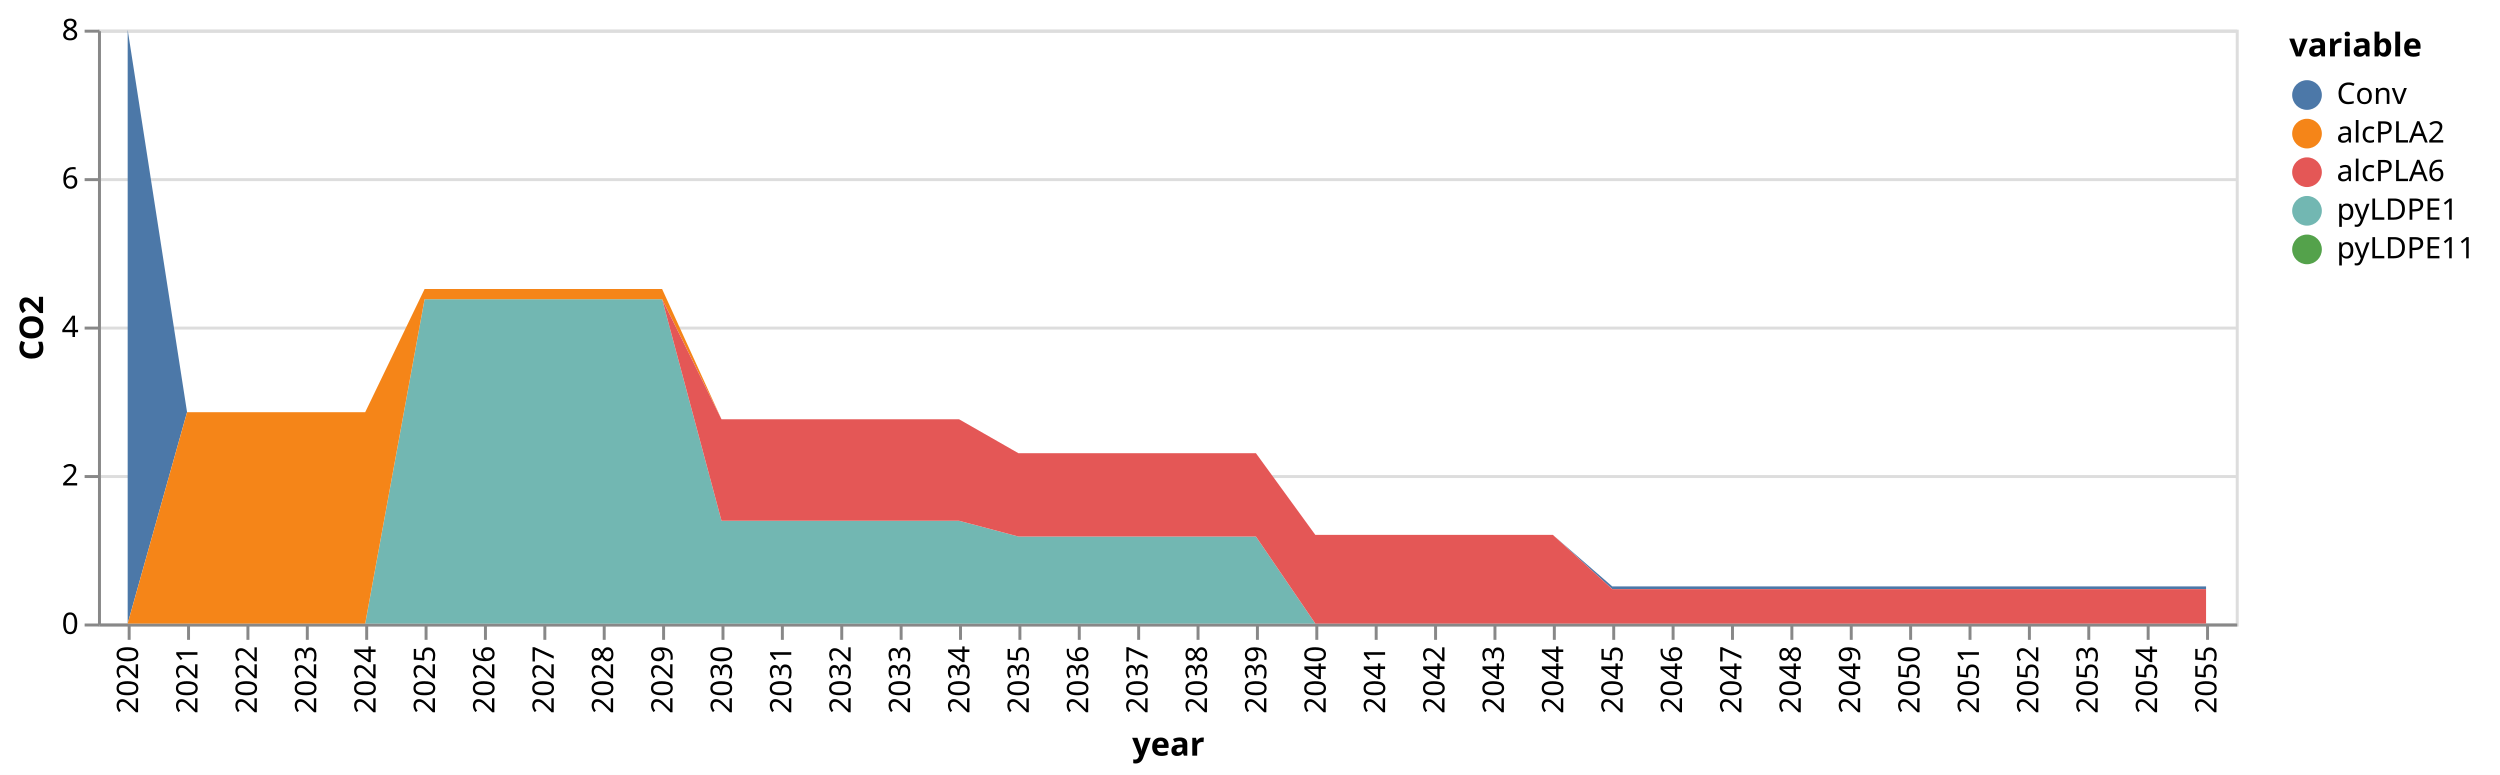
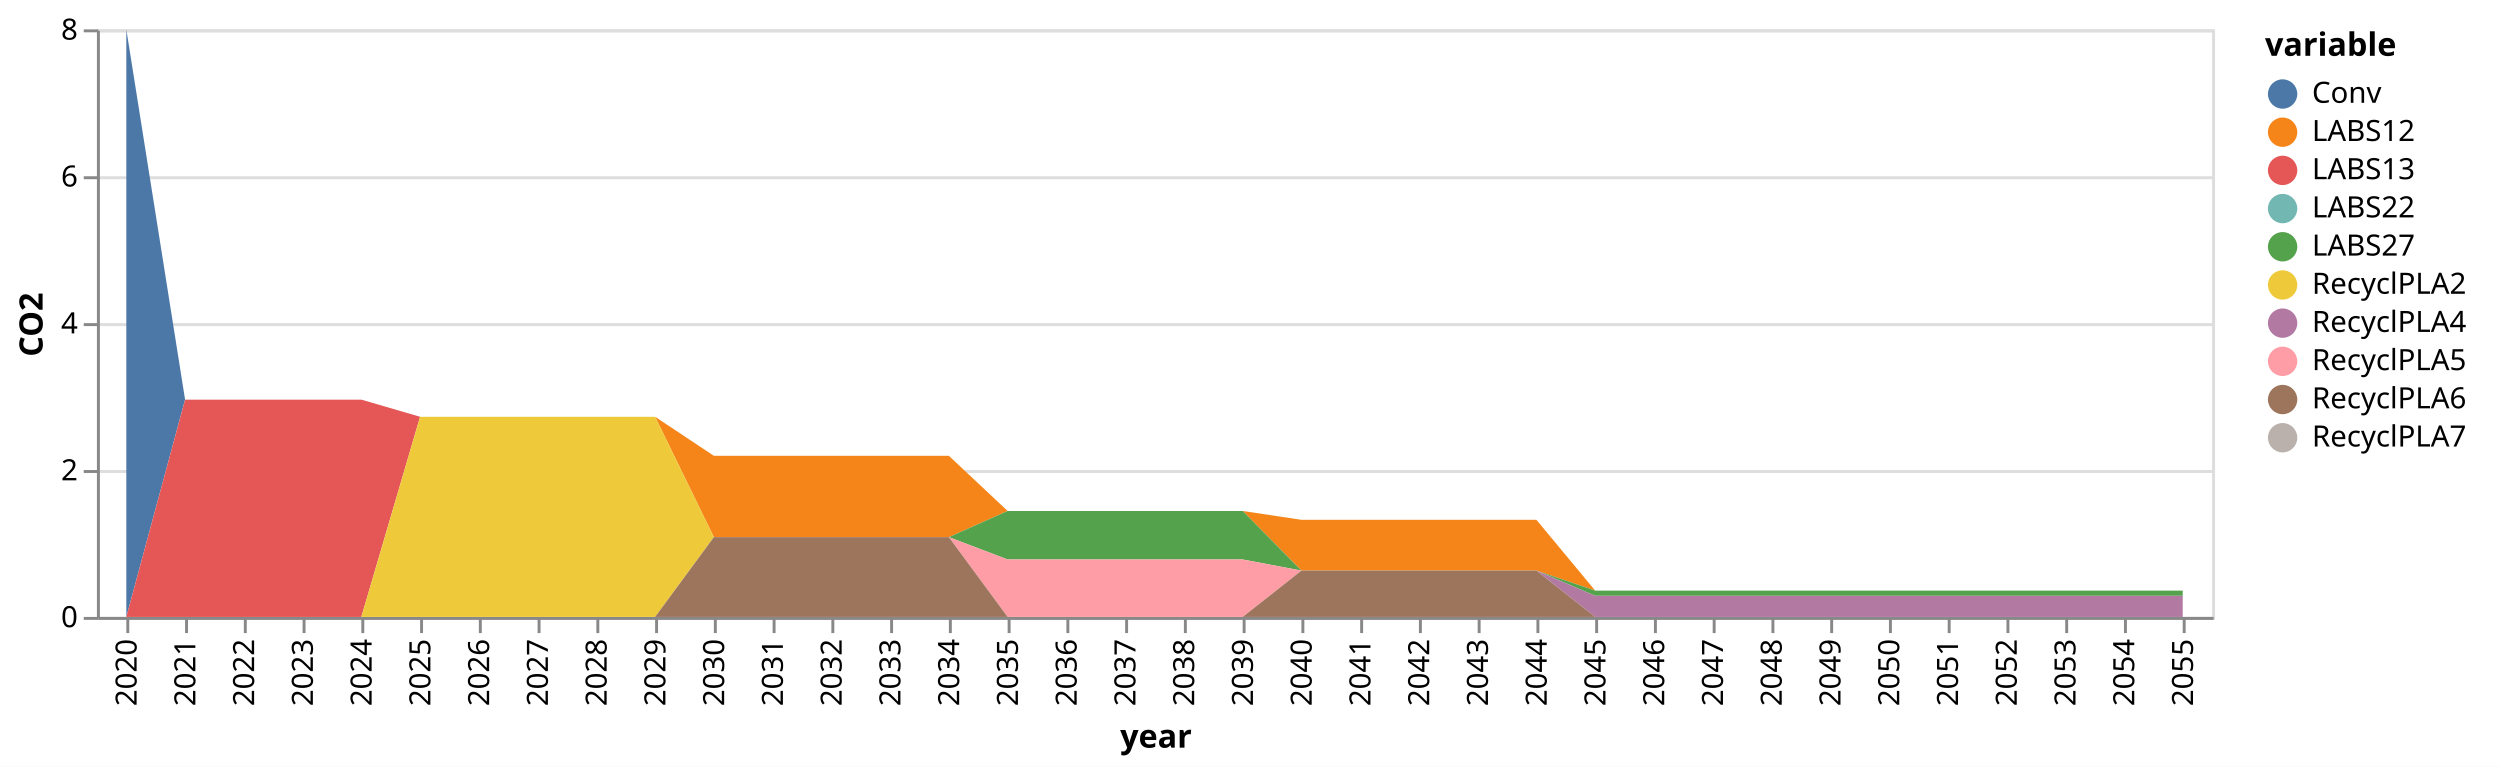
- <svg xmlns="http://www.w3.org/2000/svg" version="1.1" class="marks" width="842" height="261" viewBox="0 0 842 261">
-   <rect width="842" height="261" fill="white" />
+ <svg xmlns="http://www.w3.org/2000/svg" version="1.1" class="marks" width="851" height="261" viewBox="0 0 851 261">
+   <rect width="851" height="261" fill="white" />
  <g fill="none" stroke-miterlimit="10" transform="translate(33,10)">
    <g class="mark-group role-frame root" role="graphics-object" aria-roledescription="group mark container">
      <g transform="translate(0,0)">
        <path class="background" aria-hidden="true" d="M0.5,0.5h720v200h-720Z" stroke="#ddd" />
        <g>
          <g class="mark-group role-axis" aria-hidden="true">
            <g transform="translate(0.5,0.5)">
              <path class="background" aria-hidden="true" d="M0,0h0v0h0Z" pointer-events="none" />
              <g>
                <g class="mark-rule role-axis-grid" pointer-events="none">
                  <line transform="translate(0,200)" x2="720" y2="0" stroke="#ddd" stroke-width="1" opacity="1" />
                  <line transform="translate(0,150)" x2="720" y2="0" stroke="#ddd" stroke-width="1" opacity="1" />
                  <line transform="translate(0,100)" x2="720" y2="0" stroke="#ddd" stroke-width="1" opacity="1" />
                  <line transform="translate(0,50)" x2="720" y2="0" stroke="#ddd" stroke-width="1" opacity="1" />
                  <line transform="translate(0,0)" x2="720" y2="0" stroke="#ddd" stroke-width="1" opacity="1" />
                </g>
              </g>
              <path class="foreground" aria-hidden="true" d="" pointer-events="none" display="none" />
            </g>
          </g>
          <g class="mark-group role-axis" role="graphics-symbol" aria-roledescription="axis" aria-label="X-axis titled 'year' for a discrete scale with 36 values: 2020, 2021, 2022, 2023, 2024, ending with 2055">
            <g transform="translate(0.5,200.5)">
              <path class="background" aria-hidden="true" d="M0,0h0v0h0Z" pointer-events="none" />
              <g>
                <g class="mark-rule role-axis-tick" pointer-events="none">
                  <line transform="translate(10,0)" x2="0" y2="5" stroke="#888" stroke-width="1" opacity="1" />
                  <line transform="translate(30,0)" x2="0" y2="5" stroke="#888" stroke-width="1" opacity="1" />
                  <line transform="translate(50,0)" x2="0" y2="5" stroke="#888" stroke-width="1" opacity="1" />
                  <line transform="translate(70,0)" x2="0" y2="5" stroke="#888" stroke-width="1" opacity="1" />
                  <line transform="translate(90,0)" x2="0" y2="5" stroke="#888" stroke-width="1" opacity="1" />
                  <line transform="translate(110,0)" x2="0" y2="5" stroke="#888" stroke-width="1" opacity="1" />
                  <line transform="translate(130,0)" x2="0" y2="5" stroke="#888" stroke-width="1" opacity="1" />
                  <line transform="translate(150,0)" x2="0" y2="5" stroke="#888" stroke-width="1" opacity="1" />
                  <line transform="translate(170,0)" x2="0" y2="5" stroke="#888" stroke-width="1" opacity="1" />
                  <line transform="translate(190,0)" x2="0" y2="5" stroke="#888" stroke-width="1" opacity="1" />
                  <line transform="translate(210,0)" x2="0" y2="5" stroke="#888" stroke-width="1" opacity="1" />
                  <line transform="translate(230,0)" x2="0" y2="5" stroke="#888" stroke-width="1" opacity="1" />
                  <line transform="translate(250,0)" x2="0" y2="5" stroke="#888" stroke-width="1" opacity="1" />
                  <line transform="translate(270,0)" x2="0" y2="5" stroke="#888" stroke-width="1" opacity="1" />
                  <line transform="translate(290,0)" x2="0" y2="5" stroke="#888" stroke-width="1" opacity="1" />
                  <line transform="translate(310,0)" x2="0" y2="5" stroke="#888" stroke-width="1" opacity="1" />
                  <line transform="translate(330,0)" x2="0" y2="5" stroke="#888" stroke-width="1" opacity="1" />
                  <line transform="translate(350,0)" x2="0" y2="5" stroke="#888" stroke-width="1" opacity="1" />
                  <line transform="translate(370,0)" x2="0" y2="5" stroke="#888" stroke-width="1" opacity="1" />
                  <line transform="translate(390,0)" x2="0" y2="5" stroke="#888" stroke-width="1" opacity="1" />
                  <line transform="translate(410,0)" x2="0" y2="5" stroke="#888" stroke-width="1" opacity="1" />
                  <line transform="translate(430,0)" x2="0" y2="5" stroke="#888" stroke-width="1" opacity="1" />
                  <line transform="translate(450,0)" x2="0" y2="5" stroke="#888" stroke-width="1" opacity="1" />
                  <line transform="translate(470,0)" x2="0" y2="5" stroke="#888" stroke-width="1" opacity="1" />
                  <line transform="translate(490,0)" x2="0" y2="5" stroke="#888" stroke-width="1" opacity="1" />
                  <line transform="translate(510,0)" x2="0" y2="5" stroke="#888" stroke-width="1" opacity="1" />
                  <line transform="translate(530,0)" x2="0" y2="5" stroke="#888" stroke-width="1" opacity="1" />
                  <line transform="translate(550,0)" x2="0" y2="5" stroke="#888" stroke-width="1" opacity="1" />
                  <line transform="translate(570,0)" x2="0" y2="5" stroke="#888" stroke-width="1" opacity="1" />
                  <line transform="translate(590,0)" x2="0" y2="5" stroke="#888" stroke-width="1" opacity="1" />
                  <line transform="translate(610,0)" x2="0" y2="5" stroke="#888" stroke-width="1" opacity="1" />
                  <line transform="translate(630,0)" x2="0" y2="5" stroke="#888" stroke-width="1" opacity="1" />
                  <line transform="translate(650,0)" x2="0" y2="5" stroke="#888" stroke-width="1" opacity="1" />
                  <line transform="translate(670,0)" x2="0" y2="5" stroke="#888" stroke-width="1" opacity="1" />
                  <line transform="translate(690,0)" x2="0" y2="5" stroke="#888" stroke-width="1" opacity="1" />
                  <line transform="translate(710,0)" x2="0" y2="5" stroke="#888" stroke-width="1" opacity="1" />
                </g>
                <g class="mark-text role-axis-label" pointer-events="none">
                  <text text-anchor="end" transform="translate(10,7) rotate(270) translate(0,3)" font-family="sans-serif" font-size="10px" fill="#000" opacity="1">2020</text>
                  <text text-anchor="end" transform="translate(30,7) rotate(270) translate(0,3)" font-family="sans-serif" font-size="10px" fill="#000" opacity="1">2021</text>
                  <text text-anchor="end" transform="translate(50,7) rotate(270) translate(0,3)" font-family="sans-serif" font-size="10px" fill="#000" opacity="1">2022</text>
                  <text text-anchor="end" transform="translate(70,7) rotate(270) translate(0,3)" font-family="sans-serif" font-size="10px" fill="#000" opacity="1">2023</text>
                  <text text-anchor="end" transform="translate(90,7) rotate(270) translate(0,3)" font-family="sans-serif" font-size="10px" fill="#000" opacity="1">2024</text>
                  <text text-anchor="end" transform="translate(110,7) rotate(270) translate(0,3)" font-family="sans-serif" font-size="10px" fill="#000" opacity="1">2025</text>
                  <text text-anchor="end" transform="translate(130,7) rotate(270) translate(0,3)" font-family="sans-serif" font-size="10px" fill="#000" opacity="1">2026</text>
                  <text text-anchor="end" transform="translate(150,7) rotate(270) translate(0,3)" font-family="sans-serif" font-size="10px" fill="#000" opacity="1">2027</text>
                  <text text-anchor="end" transform="translate(170,7) rotate(270) translate(0,3)" font-family="sans-serif" font-size="10px" fill="#000" opacity="1">2028</text>
                  <text text-anchor="end" transform="translate(190,7) rotate(270) translate(0,3)" font-family="sans-serif" font-size="10px" fill="#000" opacity="1">2029</text>
                  <text text-anchor="end" transform="translate(210,7) rotate(270) translate(0,3)" font-family="sans-serif" font-size="10px" fill="#000" opacity="1">2030</text>
                  <text text-anchor="end" transform="translate(230,7) rotate(270) translate(0,3)" font-family="sans-serif" font-size="10px" fill="#000" opacity="1">2031</text>
                  <text text-anchor="end" transform="translate(250,7) rotate(270) translate(0,3)" font-family="sans-serif" font-size="10px" fill="#000" opacity="1">2032</text>
                  <text text-anchor="end" transform="translate(270,7) rotate(270) translate(0,3)" font-family="sans-serif" font-size="10px" fill="#000" opacity="1">2033</text>
                  <text text-anchor="end" transform="translate(290,7) rotate(270) translate(0,3)" font-family="sans-serif" font-size="10px" fill="#000" opacity="1">2034</text>
                  <text text-anchor="end" transform="translate(310,7) rotate(270) translate(0,3)" font-family="sans-serif" font-size="10px" fill="#000" opacity="1">2035</text>
                  <text text-anchor="end" transform="translate(330,7) rotate(270) translate(0,3)" font-family="sans-serif" font-size="10px" fill="#000" opacity="1">2036</text>
                  <text text-anchor="end" transform="translate(350,7) rotate(270) translate(0,3)" font-family="sans-serif" font-size="10px" fill="#000" opacity="1">2037</text>
                  <text text-anchor="end" transform="translate(370,7) rotate(270) translate(0,3)" font-family="sans-serif" font-size="10px" fill="#000" opacity="1">2038</text>
                  <text text-anchor="end" transform="translate(390,7) rotate(270) translate(0,3)" font-family="sans-serif" font-size="10px" fill="#000" opacity="1">2039</text>
                  <text text-anchor="end" transform="translate(410,7) rotate(270) translate(0,3)" font-family="sans-serif" font-size="10px" fill="#000" opacity="1">2040</text>
                  <text text-anchor="end" transform="translate(430,7) rotate(270) translate(0,3)" font-family="sans-serif" font-size="10px" fill="#000" opacity="1">2041</text>
                  <text text-anchor="end" transform="translate(450,7) rotate(270) translate(0,3)" font-family="sans-serif" font-size="10px" fill="#000" opacity="1">2042</text>
                  <text text-anchor="end" transform="translate(470,7) rotate(270) translate(0,3)" font-family="sans-serif" font-size="10px" fill="#000" opacity="1">2043</text>
                  <text text-anchor="end" transform="translate(490,7) rotate(270) translate(0,3)" font-family="sans-serif" font-size="10px" fill="#000" opacity="1">2044</text>
                  <text text-anchor="end" transform="translate(510,7) rotate(270) translate(0,3)" font-family="sans-serif" font-size="10px" fill="#000" opacity="1">2045</text>
                  <text text-anchor="end" transform="translate(530,7) rotate(270) translate(0,3)" font-family="sans-serif" font-size="10px" fill="#000" opacity="1">2046</text>
                  <text text-anchor="end" transform="translate(550,7) rotate(270) translate(0,3)" font-family="sans-serif" font-size="10px" fill="#000" opacity="1">2047</text>
                  <text text-anchor="end" transform="translate(570,7) rotate(270) translate(0,3)" font-family="sans-serif" font-size="10px" fill="#000" opacity="1">2048</text>
                  <text text-anchor="end" transform="translate(590,7) rotate(270) translate(0,3)" font-family="sans-serif" font-size="10px" fill="#000" opacity="1">2049</text>
                  <text text-anchor="end" transform="translate(610,7) rotate(270) translate(0,3)" font-family="sans-serif" font-size="10px" fill="#000" opacity="1">2050</text>
                  <text text-anchor="end" transform="translate(630,7) rotate(270) translate(0,3)" font-family="sans-serif" font-size="10px" fill="#000" opacity="1">2051</text>
                  <text text-anchor="end" transform="translate(650,7) rotate(270) translate(0,3)" font-family="sans-serif" font-size="10px" fill="#000" opacity="1">2052</text>
                  <text text-anchor="end" transform="translate(670,7) rotate(270) translate(0,3)" font-family="sans-serif" font-size="10px" fill="#000" opacity="1">2053</text>
                  <text text-anchor="end" transform="translate(690,7) rotate(270) translate(0,3)" font-family="sans-serif" font-size="10px" fill="#000" opacity="1">2054</text>
                  <text text-anchor="end" transform="translate(710,7) rotate(270) translate(0,3)" font-family="sans-serif" font-size="10px" fill="#000" opacity="1">2055</text>
                </g>
                <g class="mark-rule role-axis-domain" pointer-events="none">
                  <line transform="translate(0,0)" x2="720" y2="0" stroke="#888" stroke-width="1" opacity="1" />
                </g>
                <g class="mark-text role-axis-title" pointer-events="none">
                  <text text-anchor="middle" transform="translate(360,44)" font-family="sans-serif" font-size="11px" font-weight="bold" fill="#000" opacity="1">year</text>
                </g>
              </g>
              <path class="foreground" aria-hidden="true" d="" pointer-events="none" display="none" />
            </g>
          </g>
          <g class="mark-group role-axis" role="graphics-symbol" aria-roledescription="axis" aria-label="Y-axis titled 'CO2' for a linear scale with values from 0 to 8">
            <g transform="translate(0.5,0.5)">
              <path class="background" aria-hidden="true" d="M0,0h0v0h0Z" pointer-events="none" />
              <g>
                <g class="mark-rule role-axis-tick" pointer-events="none">
                  <line transform="translate(0,200)" x2="-5" y2="0" stroke="#888" stroke-width="1" opacity="1" />
                  <line transform="translate(0,150)" x2="-5" y2="0" stroke="#888" stroke-width="1" opacity="1" />
                  <line transform="translate(0,100)" x2="-5" y2="0" stroke="#888" stroke-width="1" opacity="1" />
                  <line transform="translate(0,50)" x2="-5" y2="0" stroke="#888" stroke-width="1" opacity="1" />
                  <line transform="translate(0,0)" x2="-5" y2="0" stroke="#888" stroke-width="1" opacity="1" />
                </g>
                <g class="mark-text role-axis-label" pointer-events="none">
                  <text text-anchor="end" transform="translate(-7,203)" font-family="sans-serif" font-size="10px" fill="#000" opacity="1">0</text>
                  <text text-anchor="end" transform="translate(-7,153)" font-family="sans-serif" font-size="10px" fill="#000" opacity="1">2</text>
                  <text text-anchor="end" transform="translate(-7,103)" font-family="sans-serif" font-size="10px" fill="#000" opacity="1">4</text>
                  <text text-anchor="end" transform="translate(-7,53)" font-family="sans-serif" font-size="10px" fill="#000" opacity="1">6</text>
                  <text text-anchor="end" transform="translate(-7,3)" font-family="sans-serif" font-size="10px" fill="#000" opacity="1">8</text>
                </g>
                <g class="mark-rule role-axis-domain" pointer-events="none">
                  <line transform="translate(0,200)" x2="0" y2="-200" stroke="#888" stroke-width="1" opacity="1" />
                </g>
                <g class="mark-text role-axis-title" pointer-events="none">
                  <text text-anchor="middle" transform="translate(-17,100) rotate(-90) translate(0,-2)" font-family="sans-serif" font-size="11px" font-weight="bold" fill="#000" opacity="1">CO2</text>
                </g>
              </g>
              <path class="foreground" aria-hidden="true" d="" pointer-events="none" display="none" />
            </g>
          </g>
          <g class="mark-group role-scope pathgroup" role="graphics-object" aria-roledescription="group mark container">
            <g transform="translate(0,0)">
              <path class="background" aria-hidden="true" d="M0,0h720v200h-720Z" />
              <g>
                <g class="mark-area role-mark marks" role="graphics-object" aria-roledescription="area mark container">
-                   <path aria-label="year: 2020; CO2: 8; variable: Conv" role="graphics-symbol" aria-roledescription="area mark" d="M10,0L30,128.823L50,128.823L70,128.823L90,128.823L110,87.34L130,87.34L150,87.34L170,87.34L190,87.34L210,131.206L230,131.206L250,131.206L270,131.206L290,131.206L310,142.64L330,142.64L350,142.64L370,142.64L390,142.64L410,170.144L430,170.144L450,170.144L470,170.144L490,170.144L510,187.5L530,187.5L550,187.5L570,187.5L590,187.5L610,187.5L630,187.5L650,187.5L670,187.5L690,187.5L710,187.5L710,188.418L690,188.418L670,188.418L650,188.418L630,188.418L610,188.418L590,188.418L570,188.418L550,188.418L530,188.418L510,188.418L490,170.144L470,170.144L450,170.144L430,170.144L410,170.144L390,142.64L370,142.64L350,142.64L330,142.64L310,142.64L290,131.206L270,131.206L250,131.206L230,131.206L210,131.206L190,87.34L170,87.34L150,87.34L130,87.34L110,87.34L90,128.823L70,128.823L50,128.823L30,128.823L10,200Z" fill="#4c78a8" />
-                 </g>
-               </g>
-               <path class="foreground" aria-hidden="true" d="" display="none" />
-             </g>
-             <g transform="translate(0,0)">
-               <path class="background" aria-hidden="true" d="M0,0h720v200h-720Z" />
-               <g>
-                 <g class="mark-area role-mark marks" role="graphics-object" aria-roledescription="area mark container">
-                   <path aria-label="year: 2020; CO2: 0; variable: pyLDPE1" role="graphics-symbol" aria-roledescription="area mark" d="M10,200L30,200L50,200L70,200L90,200L110,90.76L130,90.76L150,90.76L170,90.76L190,90.76L210,165.391L230,165.391L250,165.391L270,165.391L290,165.391L310,170.7L330,170.7L350,170.7L370,170.7L390,170.7L410,200L430,200L450,200L470,200L490,200L510,200L530,200L550,200L570,200L590,200L610,200L630,200L650,200L670,200L690,200L710,200L710,200L690,200L670,200L650,200L630,200L610,200L590,200L570,200L550,200L530,200L510,200L490,200L470,200L450,200L430,200L410,200L390,200L370,200L350,200L330,200L310,200L290,200L270,200L250,200L230,200L210,200L190,200L170,200L150,200L130,200L110,200L90,200L70,200L50,200L30,200L10,200Z" fill="#72b7b2" />
-                 </g>
-               </g>
-               <path class="foreground" aria-hidden="true" d="" display="none" />
-             </g>
-             <g transform="translate(0,0)">
-               <path class="background" aria-hidden="true" d="M0,0h720v200h-720Z" />
-               <g>
-                 <g class="mark-area role-mark marks" role="graphics-object" aria-roledescription="area mark container">
-                   <path aria-label="year: 2020; CO2: 0; variable: alcPLA2" role="graphics-symbol" aria-roledescription="area mark" d="M10,200L30,128.823L50,128.823L70,128.823L90,128.823L110,87.34L130,87.34L150,87.34L170,87.34L190,87.34L210,131.206L230,131.206L250,131.206L270,131.206L290,131.206L310,142.64L330,142.64L350,142.64L370,142.64L390,142.64L410,170.144L430,170.144L450,170.144L470,170.144L490,170.144L510,188.418L530,188.418L550,188.418L570,188.418L590,188.418L610,188.418L630,188.418L650,188.418L670,188.418L690,188.418L710,188.418L710,188.418L690,188.418L670,188.418L650,188.418L630,188.418L610,188.418L590,188.418L570,188.418L550,188.418L530,188.418L510,188.418L490,170.144L470,170.144L450,170.144L430,170.144L410,170.144L390,142.64L370,142.64L350,142.64L330,142.64L310,142.64L290,131.206L270,131.206L250,131.206L230,131.206L210,131.206L190,90.76L170,90.76L150,90.76L130,90.76L110,90.76L90,200L70,200L50,200L30,200L10,200Z" fill="#f58518" />
-                 </g>
-               </g>
-               <path class="foreground" aria-hidden="true" d="" display="none" />
-             </g>
-             <g transform="translate(0,0)">
-               <path class="background" aria-hidden="true" d="M0,0h720v200h-720Z" />
-               <g>
-                 <g class="mark-area role-mark marks" role="graphics-object" aria-roledescription="area mark container">
-                   <path aria-label="year: 2020; CO2: 0; variable: alcPLA6" role="graphics-symbol" aria-roledescription="area mark" d="M10,200L30,200L50,200L70,200L90,200L110,90.76L130,90.76L150,90.76L170,90.76L190,90.76L210,131.206L230,131.206L250,131.206L270,131.206L290,131.206L310,142.64L330,142.64L350,142.64L370,142.64L390,142.64L410,170.144L430,170.144L450,170.144L470,170.144L490,170.144L510,188.418L530,188.418L550,188.418L570,188.418L590,188.418L610,188.418L630,188.418L650,188.418L670,188.418L690,188.418L710,188.418L710,200L690,200L670,200L650,200L630,200L610,200L590,200L570,200L550,200L530,200L510,200L490,200L470,200L450,200L430,200L410,200L390,170.7L370,170.7L350,170.7L330,170.7L310,170.7L290,165.391L270,165.391L250,165.391L230,165.391L210,165.391L190,90.76L170,90.76L150,90.76L130,90.76L110,90.76L90,200L70,200L50,200L30,200L10,200Z" fill="#e45756" />
-                 </g>
-               </g>
-               <path class="foreground" aria-hidden="true" d="" display="none" />
-             </g>
-             <g transform="translate(0,0)">
-               <path class="background" aria-hidden="true" d="M0,0h720v200h-720Z" />
-               <g>
-                 <g class="mark-area role-mark marks" role="graphics-object" aria-roledescription="area mark container">
-                   <path aria-label="year: 2020; CO2: 0; variable: pyLDPE11" role="graphics-symbol" aria-roledescription="area mark" d="M10,200L30,200L50,200L70,200L90,200L110,200L130,200L150,200L170,200L190,200L210,200L230,200L250,200L270,200L290,200L310,200L330,200L350,200L370,200L390,200L410,200L430,200L450,200L470,200L490,200L510,200L530,200L550,200L570,200L590,200L610,200L630,200L650,200L670,200L690,200L710,200L710,200L690,200L670,200L650,200L630,200L610,200L590,200L570,200L550,200L530,200L510,200L490,200L470,200L450,200L430,200L410,200L390,200L370,200L350,200L330,200L310,200L290,200L270,200L250,200L230,200L210,200L190,200L170,200L150,200L130,200L110,200L90,200L70,200L50,200L30,200L10,200Z" fill="#54a24b" />
-                 </g>
-               </g>
-               <path class="foreground" aria-hidden="true" d="" display="none" />
-             </g>
-           </g>
-           <g class="mark-group role-legend" role="graphics-symbol" aria-roledescription="legend" aria-label="Symbol legend titled 'variable' for fill color with 5 values: Conv, alcPLA2, alcPLA6, pyLDPE1, pyLDPE11">
+                   <path aria-label="year: 2020; CO2: 8; variable: Conv" role="graphics-symbol" aria-roledescription="area mark" d="M10,0L30,126.038L50,126.038L70,126.038L90,126.038L110,131.869L130,131.869L150,131.869L170,131.869L190,131.869L210,145.163L230,145.163L250,145.163L270,145.163L290,145.163L310,163.937L330,163.937L350,163.937L370,163.937L390,163.937L410,166.941L430,166.941L450,166.941L470,166.941L490,166.941L510,191.047L530,191.047L550,191.047L570,191.047L590,191.047L610,191.047L630,191.047L650,191.047L670,191.047L690,191.047L710,191.047L710,191.047L690,191.047L670,191.047L650,191.047L630,191.047L610,191.047L590,191.047L570,191.047L550,191.047L530,191.047L510,191.047L490,166.941L470,166.941L450,166.941L430,166.941L410,166.941L390,163.937L370,163.937L350,163.937L330,163.937L310,163.937L290,145.163L270,145.163L250,145.163L230,145.163L210,145.163L190,131.869L170,131.869L150,131.869L130,131.869L110,131.869L90,126.038L70,126.038L50,126.038L30,126.038L10,200Z" fill="#4c78a8" />
+                 </g>
+               </g>
+               <path class="foreground" aria-hidden="true" d="" display="none" />
+             </g>
+             <g transform="translate(0,0)">
+               <path class="background" aria-hidden="true" d="M0,0h720v200h-720Z" />
+               <g>
+                 <g class="mark-area role-mark marks" role="graphics-object" aria-roledescription="area mark container">
+                   <path aria-label="year: 2020; CO2: 0; variable: LABS12" role="graphics-symbol" aria-roledescription="area mark" d="M10,200L30,126.038L50,126.038L70,126.038L90,126.038L110,131.869L130,131.869L150,131.869L170,131.869L190,131.869L210,145.163L230,145.163L250,145.163L270,145.163L290,145.163L310,163.937L330,163.937L350,163.937L370,163.937L390,163.937L410,166.941L430,166.941L450,166.941L470,166.941L490,166.941L510,191.047L530,191.047L550,191.047L570,191.047L590,191.047L610,191.047L630,191.047L650,191.047L670,191.047L690,191.047L710,191.047L710,191.047L690,191.047L670,191.047L650,191.047L630,191.047L610,191.047L590,191.047L570,191.047L550,191.047L530,191.047L510,191.047L490,184.236L470,184.236L450,184.236L430,184.236L410,184.236L390,163.937L370,163.937L350,163.937L330,163.937L310,163.937L290,172.847L270,172.847L250,172.847L230,172.847L210,172.847L190,131.869L170,131.869L150,131.869L130,131.869L110,131.869L90,126.038L70,126.038L50,126.038L30,126.038L10,200Z" fill="#f58518" />
+                 </g>
+               </g>
+               <path class="foreground" aria-hidden="true" d="" display="none" />
+             </g>
+             <g transform="translate(0,0)">
+               <path class="background" aria-hidden="true" d="M0,0h720v200h-720Z" />
+               <g>
+                 <g class="mark-area role-mark marks" role="graphics-object" aria-roledescription="area mark container">
+                   <path aria-label="year: 2020; CO2: 0; variable: LABS13" role="graphics-symbol" aria-roledescription="area mark" d="M10,200L30,126.038L50,126.038L70,126.038L90,126.038L110,131.869L130,131.869L150,131.869L170,131.869L190,131.869L210,172.847L230,172.847L250,172.847L270,172.847L290,172.847L310,163.937L330,163.937L350,163.937L370,163.937L390,163.937L410,184.236L430,184.236L450,184.236L470,184.236L490,184.236L510,191.047L530,191.047L550,191.047L570,191.047L590,191.047L610,191.047L630,191.047L650,191.047L670,191.047L690,191.047L710,191.047L710,191.047L690,191.047L670,191.047L650,191.047L630,191.047L610,191.047L590,191.047L570,191.047L550,191.047L530,191.047L510,191.047L490,184.236L470,184.236L450,184.236L430,184.236L410,184.236L390,163.937L370,163.937L350,163.937L330,163.937L310,163.937L290,172.847L270,172.847L250,172.847L230,172.847L210,172.847L190,131.869L170,131.869L150,131.869L130,131.869L110,131.869L90,200L70,200L50,200L30,200L10,200Z" fill="#e45756" />
+                 </g>
+               </g>
+               <path class="foreground" aria-hidden="true" d="" display="none" />
+             </g>
+             <g transform="translate(0,0)">
+               <path class="background" aria-hidden="true" d="M0,0h720v200h-720Z" />
+               <g>
+                 <g class="mark-area role-mark marks" role="graphics-object" aria-roledescription="area mark container">
+                   <path aria-label="year: 2020; CO2: 0; variable: LABS27" role="graphics-symbol" aria-roledescription="area mark" d="M10,200L30,200L50,200L70,200L90,200L110,131.869L130,131.869L150,131.869L170,131.869L190,131.869L210,172.847L230,172.847L250,172.847L270,172.847L290,172.847L310,163.937L330,163.937L350,163.937L370,163.937L390,163.937L410,184.236L430,184.236L450,184.236L470,184.236L490,184.236L510,191.047L530,191.047L550,191.047L570,191.047L590,191.047L610,191.047L630,191.047L650,191.047L670,191.047L690,191.047L710,191.047L710,192.818L690,192.818L670,192.818L650,192.818L630,192.818L610,192.818L590,192.818L570,192.818L550,192.818L530,192.818L510,192.818L490,184.236L470,184.236L450,184.236L430,184.236L410,184.236L390,180.452L370,180.452L350,180.452L330,180.452L310,180.452L290,172.847L270,172.847L250,172.847L230,172.847L210,172.847L190,131.869L170,131.869L150,131.869L130,131.869L110,131.869L90,200L70,200L50,200L30,200L10,200Z" fill="#54a24b" />
+                 </g>
+               </g>
+               <path class="foreground" aria-hidden="true" d="" display="none" />
+             </g>
+             <g transform="translate(0,0)">
+               <path class="background" aria-hidden="true" d="M0,0h720v200h-720Z" />
+               <g>
+                 <g class="mark-area role-mark marks" role="graphics-object" aria-roledescription="area mark container">
+                   <path aria-label="year: 2020; CO2: 0; variable: RecyclPLA2" role="graphics-symbol" aria-roledescription="area mark" d="M10,200L30,200L50,200L70,200L90,200L110,131.869L130,131.869L150,131.869L170,131.869L190,131.869L210,172.847L230,172.847L250,172.847L270,172.847L290,172.847L310,180.452L330,180.452L350,180.452L370,180.452L390,180.452L410,184.236L430,184.236L450,184.236L470,184.236L490,184.236L510,192.818L530,192.818L550,192.818L570,192.818L590,192.818L610,192.818L630,192.818L650,192.818L670,192.818L690,192.818L710,192.818L710,192.818L690,192.818L670,192.818L650,192.818L630,192.818L610,192.818L590,192.818L570,192.818L550,192.818L530,192.818L510,192.818L490,184.236L470,184.236L450,184.236L430,184.236L410,184.236L390,180.452L370,180.452L350,180.452L330,180.452L310,180.452L290,172.847L270,172.847L250,172.847L230,172.847L210,172.847L190,200L170,200L150,200L130,200L110,200L90,200L70,200L50,200L30,200L10,200Z" fill="#eeca3b" />
+                 </g>
+               </g>
+               <path class="foreground" aria-hidden="true" d="" display="none" />
+             </g>
+             <g transform="translate(0,0)">
+               <path class="background" aria-hidden="true" d="M0,0h720v200h-720Z" />
+               <g>
+                 <g class="mark-area role-mark marks" role="graphics-object" aria-roledescription="area mark container">
+                   <path aria-label="year: 2020; CO2: 0; variable: RecyclPLA4" role="graphics-symbol" aria-roledescription="area mark" d="M10,200L30,200L50,200L70,200L90,200L110,200L130,200L150,200L170,200L190,200L210,172.847L230,172.847L250,172.847L270,172.847L290,172.847L310,180.452L330,180.452L350,180.452L370,180.452L390,180.452L410,184.236L430,184.236L450,184.236L470,184.236L490,184.236L510,192.818L530,192.818L550,192.818L570,192.818L590,192.818L610,192.818L630,192.818L650,192.818L670,192.818L690,192.818L710,192.818L710,200L690,200L670,200L650,200L630,200L610,200L590,200L570,200L550,200L530,200L510,200L490,184.236L470,184.236L450,184.236L430,184.236L410,184.236L390,180.452L370,180.452L350,180.452L330,180.452L310,180.452L290,172.847L270,172.847L250,172.847L230,172.847L210,172.847L190,200L170,200L150,200L130,200L110,200L90,200L70,200L50,200L30,200L10,200Z" fill="#b279a2" />
+                 </g>
+               </g>
+               <path class="foreground" aria-hidden="true" d="" display="none" />
+             </g>
+             <g transform="translate(0,0)">
+               <path class="background" aria-hidden="true" d="M0,0h720v200h-720Z" />
+               <g>
+                 <g class="mark-area role-mark marks" role="graphics-object" aria-roledescription="area mark container">
+                   <path aria-label="year: 2020; CO2: 0; variable: RecyclPLA5" role="graphics-symbol" aria-roledescription="area mark" d="M10,200L30,200L50,200L70,200L90,200L110,200L130,200L150,200L170,200L190,200L210,172.847L230,172.847L250,172.847L270,172.847L290,172.847L310,180.452L330,180.452L350,180.452L370,180.452L390,180.452L410,184.236L430,184.236L450,184.236L470,184.236L490,184.236L510,200L530,200L550,200L570,200L590,200L610,200L630,200L650,200L670,200L690,200L710,200L710,200L690,200L670,200L650,200L630,200L610,200L590,200L570,200L550,200L530,200L510,200L490,184.236L470,184.236L450,184.236L430,184.236L410,184.236L390,200L370,200L350,200L330,200L310,200L290,172.847L270,172.847L250,172.847L230,172.847L210,172.847L190,200L170,200L150,200L130,200L110,200L90,200L70,200L50,200L30,200L10,200Z" fill="#ff9da6" />
+                 </g>
+               </g>
+               <path class="foreground" aria-hidden="true" d="" display="none" />
+             </g>
+             <g transform="translate(0,0)">
+               <path class="background" aria-hidden="true" d="M0,0h720v200h-720Z" />
+               <g>
+                 <g class="mark-area role-mark marks" role="graphics-object" aria-roledescription="area mark container">
+                   <path aria-label="year: 2020; CO2: 0; variable: RecyclPLA6" role="graphics-symbol" aria-roledescription="area mark" d="M10,200L30,200L50,200L70,200L90,200L110,200L130,200L150,200L170,200L190,200L210,172.847L230,172.847L250,172.847L270,172.847L290,172.847L310,200L330,200L350,200L370,200L390,200L410,184.236L430,184.236L450,184.236L470,184.236L490,184.236L510,200L530,200L550,200L570,200L590,200L610,200L630,200L650,200L670,200L690,200L710,200L710,200L690,200L670,200L650,200L630,200L610,200L590,200L570,200L550,200L530,200L510,200L490,200L470,200L450,200L430,200L410,200L390,200L370,200L350,200L330,200L310,200L290,200L270,200L250,200L230,200L210,200L190,200L170,200L150,200L130,200L110,200L90,200L70,200L50,200L30,200L10,200Z" fill="#9d755d" />
+                 </g>
+               </g>
+               <path class="foreground" aria-hidden="true" d="" display="none" />
+             </g>
+             <g transform="translate(0,0)">
+               <path class="background" aria-hidden="true" d="M0,0h720v200h-720Z" />
+               <g>
+                 <g class="mark-area role-mark marks" role="graphics-object" aria-roledescription="area mark container">
+                   <path aria-label="year: 2020; CO2: 0; variable: LABS22" role="graphics-symbol" aria-roledescription="area mark" d="M10,200L30,200L50,200L70,200L90,200L110,131.869L130,131.869L150,131.869L170,131.869L190,131.869L210,172.847L230,172.847L250,172.847L270,172.847L290,172.847L310,163.937L330,163.937L350,163.937L370,163.937L390,163.937L410,184.236L430,184.236L450,184.236L470,184.236L490,184.236L510,191.047L530,191.047L550,191.047L570,191.047L590,191.047L610,191.047L630,191.047L650,191.047L670,191.047L690,191.047L710,191.047L710,191.047L690,191.047L670,191.047L650,191.047L630,191.047L610,191.047L590,191.047L570,191.047L550,191.047L530,191.047L510,191.047L490,184.236L470,184.236L450,184.236L430,184.236L410,184.236L390,163.937L370,163.937L350,163.937L330,163.937L310,163.937L290,172.847L270,172.847L250,172.847L230,172.847L210,172.847L190,131.869L170,131.869L150,131.869L130,131.869L110,131.869L90,200L70,200L50,200L30,200L10,200Z" fill="#72b7b2" />
+                 </g>
+               </g>
+               <path class="foreground" aria-hidden="true" d="" display="none" />
+             </g>
+             <g transform="translate(0,0)">
+               <path class="background" aria-hidden="true" d="M0,0h720v200h-720Z" />
+               <g>
+                 <g class="mark-area role-mark marks" role="graphics-object" aria-roledescription="area mark container">
+                   <path aria-label="year: 2020; CO2: 0; variable: RecyclPLA7" role="graphics-symbol" aria-roledescription="area mark" d="M10,200L30,200L50,200L70,200L90,200L110,200L130,200L150,200L170,200L190,200L210,200L230,200L250,200L270,200L290,200L310,200L330,200L350,200L370,200L390,200L410,200L430,200L450,200L470,200L490,200L510,200L530,200L550,200L570,200L590,200L610,200L630,200L650,200L670,200L690,200L710,200L710,200L690,200L670,200L650,200L630,200L610,200L590,200L570,200L550,200L530,200L510,200L490,200L470,200L450,200L430,200L410,200L390,200L370,200L350,200L330,200L310,200L290,200L270,200L250,200L230,200L210,200L190,200L170,200L150,200L130,200L110,200L90,200L70,200L50,200L30,200L10,200Z" fill="#bab0ac" />
+                 </g>
+               </g>
+               <path class="foreground" aria-hidden="true" d="" display="none" />
+             </g>
+           </g>
+           <g class="mark-group role-legend" role="graphics-symbol" aria-roledescription="legend" aria-label="Symbol legend titled 'variable' for fill color with 10 values: Conv, LABS12, LABS13, LABS22, LABS27, ending with RecyclPLA7">
            <g transform="translate(738,0)">
-               <path class="background" aria-hidden="true" d="M0,0h66v79h-66Z" pointer-events="none" />
+               <path class="background" aria-hidden="true" d="M0,0h75v144h-75Z" pointer-events="none" />
              <g>
                <g class="mark-group role-legend-entry">
                  <g transform="translate(0,16)">
                    <path class="background" aria-hidden="true" d="M0,0h0v0h0Z" pointer-events="none" />
                    <g>
                      <g class="mark-group role-scope" role="graphics-object" aria-roledescription="group mark container">
                        <g transform="translate(0,0)">
-                           <path class="background" aria-hidden="true" d="M0,0h66v11h-66Z" pointer-events="none" opacity="1" />
+                           <path class="background" aria-hidden="true" d="M0,0h75v11h-75Z" pointer-events="none" opacity="1" />
                          <g>
                            <g class="mark-symbol role-legend-symbol" pointer-events="none">
                              <path transform="translate(6,6)" d="M5,0A5,5,0,1,1,-5,0A5,5,0,1,1,5,0" fill="#4c78a8" stroke-width="1.5" opacity="1" />
                            </g>
                            <g class="mark-text role-legend-label" pointer-events="none">
                              <text text-anchor="start" transform="translate(16,9)" font-family="sans-serif" font-size="10px" fill="#000" opacity="1">Conv</text>
                            </g>
                          </g>
                          <path class="foreground" aria-hidden="true" d="" pointer-events="none" display="none" />
                        </g>
                        <g transform="translate(0,13)">
-                           <path class="background" aria-hidden="true" d="M0,0h66v11h-66Z" pointer-events="none" opacity="1" />
+                           <path class="background" aria-hidden="true" d="M0,0h75v11h-75Z" pointer-events="none" opacity="1" />
                          <g>
                            <g class="mark-symbol role-legend-symbol" pointer-events="none">
                              <path transform="translate(6,6)" d="M5,0A5,5,0,1,1,-5,0A5,5,0,1,1,5,0" fill="#f58518" stroke-width="1.5" opacity="1" />
                            </g>
                            <g class="mark-text role-legend-label" pointer-events="none">
-                               <text text-anchor="start" transform="translate(16,9)" font-family="sans-serif" font-size="10px" fill="#000" opacity="1">alcPLA2</text>
+                               <text text-anchor="start" transform="translate(16,9)" font-family="sans-serif" font-size="10px" fill="#000" opacity="1">LABS12</text>
                            </g>
                          </g>
                          <path class="foreground" aria-hidden="true" d="" pointer-events="none" display="none" />
                        </g>
                        <g transform="translate(0,26)">
-                           <path class="background" aria-hidden="true" d="M0,0h66v11h-66Z" pointer-events="none" opacity="1" />
+                           <path class="background" aria-hidden="true" d="M0,0h75v11h-75Z" pointer-events="none" opacity="1" />
                          <g>
                            <g class="mark-symbol role-legend-symbol" pointer-events="none">
                              <path transform="translate(6,6)" d="M5,0A5,5,0,1,1,-5,0A5,5,0,1,1,5,0" fill="#e45756" stroke-width="1.5" opacity="1" />
                            </g>
                            <g class="mark-text role-legend-label" pointer-events="none">
-                               <text text-anchor="start" transform="translate(16,9)" font-family="sans-serif" font-size="10px" fill="#000" opacity="1">alcPLA6</text>
+                               <text text-anchor="start" transform="translate(16,9)" font-family="sans-serif" font-size="10px" fill="#000" opacity="1">LABS13</text>
                            </g>
                          </g>
                          <path class="foreground" aria-hidden="true" d="" pointer-events="none" display="none" />
                        </g>
                        <g transform="translate(0,39)">
-                           <path class="background" aria-hidden="true" d="M0,0h66v11h-66Z" pointer-events="none" opacity="1" />
+                           <path class="background" aria-hidden="true" d="M0,0h75v11h-75Z" pointer-events="none" opacity="1" />
                          <g>
                            <g class="mark-symbol role-legend-symbol" pointer-events="none">
                              <path transform="translate(6,6)" d="M5,0A5,5,0,1,1,-5,0A5,5,0,1,1,5,0" fill="#72b7b2" stroke-width="1.5" opacity="1" />
                            </g>
                            <g class="mark-text role-legend-label" pointer-events="none">
-                               <text text-anchor="start" transform="translate(16,9)" font-family="sans-serif" font-size="10px" fill="#000" opacity="1">pyLDPE1</text>
+                               <text text-anchor="start" transform="translate(16,9)" font-family="sans-serif" font-size="10px" fill="#000" opacity="1">LABS22</text>
                            </g>
                          </g>
                          <path class="foreground" aria-hidden="true" d="" pointer-events="none" display="none" />
                        </g>
                        <g transform="translate(0,52)">
-                           <path class="background" aria-hidden="true" d="M0,0h66v11h-66Z" pointer-events="none" opacity="1" />
+                           <path class="background" aria-hidden="true" d="M0,0h75v11h-75Z" pointer-events="none" opacity="1" />
                          <g>
                            <g class="mark-symbol role-legend-symbol" pointer-events="none">
                              <path transform="translate(6,6)" d="M5,0A5,5,0,1,1,-5,0A5,5,0,1,1,5,0" fill="#54a24b" stroke-width="1.5" opacity="1" />
                            </g>
                            <g class="mark-text role-legend-label" pointer-events="none">
-                               <text text-anchor="start" transform="translate(16,9)" font-family="sans-serif" font-size="10px" fill="#000" opacity="1">pyLDPE11</text>
+                               <text text-anchor="start" transform="translate(16,9)" font-family="sans-serif" font-size="10px" fill="#000" opacity="1">LABS27</text>
+                             </g>
+                           </g>
+                           <path class="foreground" aria-hidden="true" d="" pointer-events="none" display="none" />
+                         </g>
+                         <g transform="translate(0,65)">
+                           <path class="background" aria-hidden="true" d="M0,0h75v11h-75Z" pointer-events="none" opacity="1" />
+                           <g>
+                             <g class="mark-symbol role-legend-symbol" pointer-events="none">
+                               <path transform="translate(6,6)" d="M5,0A5,5,0,1,1,-5,0A5,5,0,1,1,5,0" fill="#eeca3b" stroke-width="1.5" opacity="1" />
+                             </g>
+                             <g class="mark-text role-legend-label" pointer-events="none">
+                               <text text-anchor="start" transform="translate(16,9)" font-family="sans-serif" font-size="10px" fill="#000" opacity="1">RecyclPLA2</text>
+                             </g>
+                           </g>
+                           <path class="foreground" aria-hidden="true" d="" pointer-events="none" display="none" />
+                         </g>
+                         <g transform="translate(0,78)">
+                           <path class="background" aria-hidden="true" d="M0,0h75v11h-75Z" pointer-events="none" opacity="1" />
+                           <g>
+                             <g class="mark-symbol role-legend-symbol" pointer-events="none">
+                               <path transform="translate(6,6)" d="M5,0A5,5,0,1,1,-5,0A5,5,0,1,1,5,0" fill="#b279a2" stroke-width="1.5" opacity="1" />
+                             </g>
+                             <g class="mark-text role-legend-label" pointer-events="none">
+                               <text text-anchor="start" transform="translate(16,9)" font-family="sans-serif" font-size="10px" fill="#000" opacity="1">RecyclPLA4</text>
+                             </g>
+                           </g>
+                           <path class="foreground" aria-hidden="true" d="" pointer-events="none" display="none" />
+                         </g>
+                         <g transform="translate(0,91)">
+                           <path class="background" aria-hidden="true" d="M0,0h75v11h-75Z" pointer-events="none" opacity="1" />
+                           <g>
+                             <g class="mark-symbol role-legend-symbol" pointer-events="none">
+                               <path transform="translate(6,6)" d="M5,0A5,5,0,1,1,-5,0A5,5,0,1,1,5,0" fill="#ff9da6" stroke-width="1.5" opacity="1" />
+                             </g>
+                             <g class="mark-text role-legend-label" pointer-events="none">
+                               <text text-anchor="start" transform="translate(16,9)" font-family="sans-serif" font-size="10px" fill="#000" opacity="1">RecyclPLA5</text>
+                             </g>
+                           </g>
+                           <path class="foreground" aria-hidden="true" d="" pointer-events="none" display="none" />
+                         </g>
+                         <g transform="translate(0,104)">
+                           <path class="background" aria-hidden="true" d="M0,0h75v11h-75Z" pointer-events="none" opacity="1" />
+                           <g>
+                             <g class="mark-symbol role-legend-symbol" pointer-events="none">
+                               <path transform="translate(6,6)" d="M5,0A5,5,0,1,1,-5,0A5,5,0,1,1,5,0" fill="#9d755d" stroke-width="1.5" opacity="1" />
+                             </g>
+                             <g class="mark-text role-legend-label" pointer-events="none">
+                               <text text-anchor="start" transform="translate(16,9)" font-family="sans-serif" font-size="10px" fill="#000" opacity="1">RecyclPLA6</text>
+                             </g>
+                           </g>
+                           <path class="foreground" aria-hidden="true" d="" pointer-events="none" display="none" />
+                         </g>
+                         <g transform="translate(0,117)">
+                           <path class="background" aria-hidden="true" d="M0,0h75v11h-75Z" pointer-events="none" opacity="1" />
+                           <g>
+                             <g class="mark-symbol role-legend-symbol" pointer-events="none">
+                               <path transform="translate(6,6)" d="M5,0A5,5,0,1,1,-5,0A5,5,0,1,1,5,0" fill="#bab0ac" stroke-width="1.5" opacity="1" />
+                             </g>
+                             <g class="mark-text role-legend-label" pointer-events="none">
+                               <text text-anchor="start" transform="translate(16,9)" font-family="sans-serif" font-size="10px" fill="#000" opacity="1">RecyclPLA7</text>
                            </g>
                          </g>
                          <path class="foreground" aria-hidden="true" d="" pointer-events="none" display="none" />
                        </g>
                      </g>
                    </g>
                    <path class="foreground" aria-hidden="true" d="" pointer-events="none" display="none" />
                  </g>
                </g>
                <g class="mark-text role-legend-title" pointer-events="none">
                  <text text-anchor="start" transform="translate(0,9)" font-family="sans-serif" font-size="11px" font-weight="bold" fill="#000" opacity="1">variable</text>
                </g>
              </g>
              <path class="foreground" aria-hidden="true" d="" pointer-events="none" display="none" />
            </g>
          </g>
        </g>
        <path class="foreground" aria-hidden="true" d="" display="none" />
      </g>
    </g>
  </g>
</svg>
